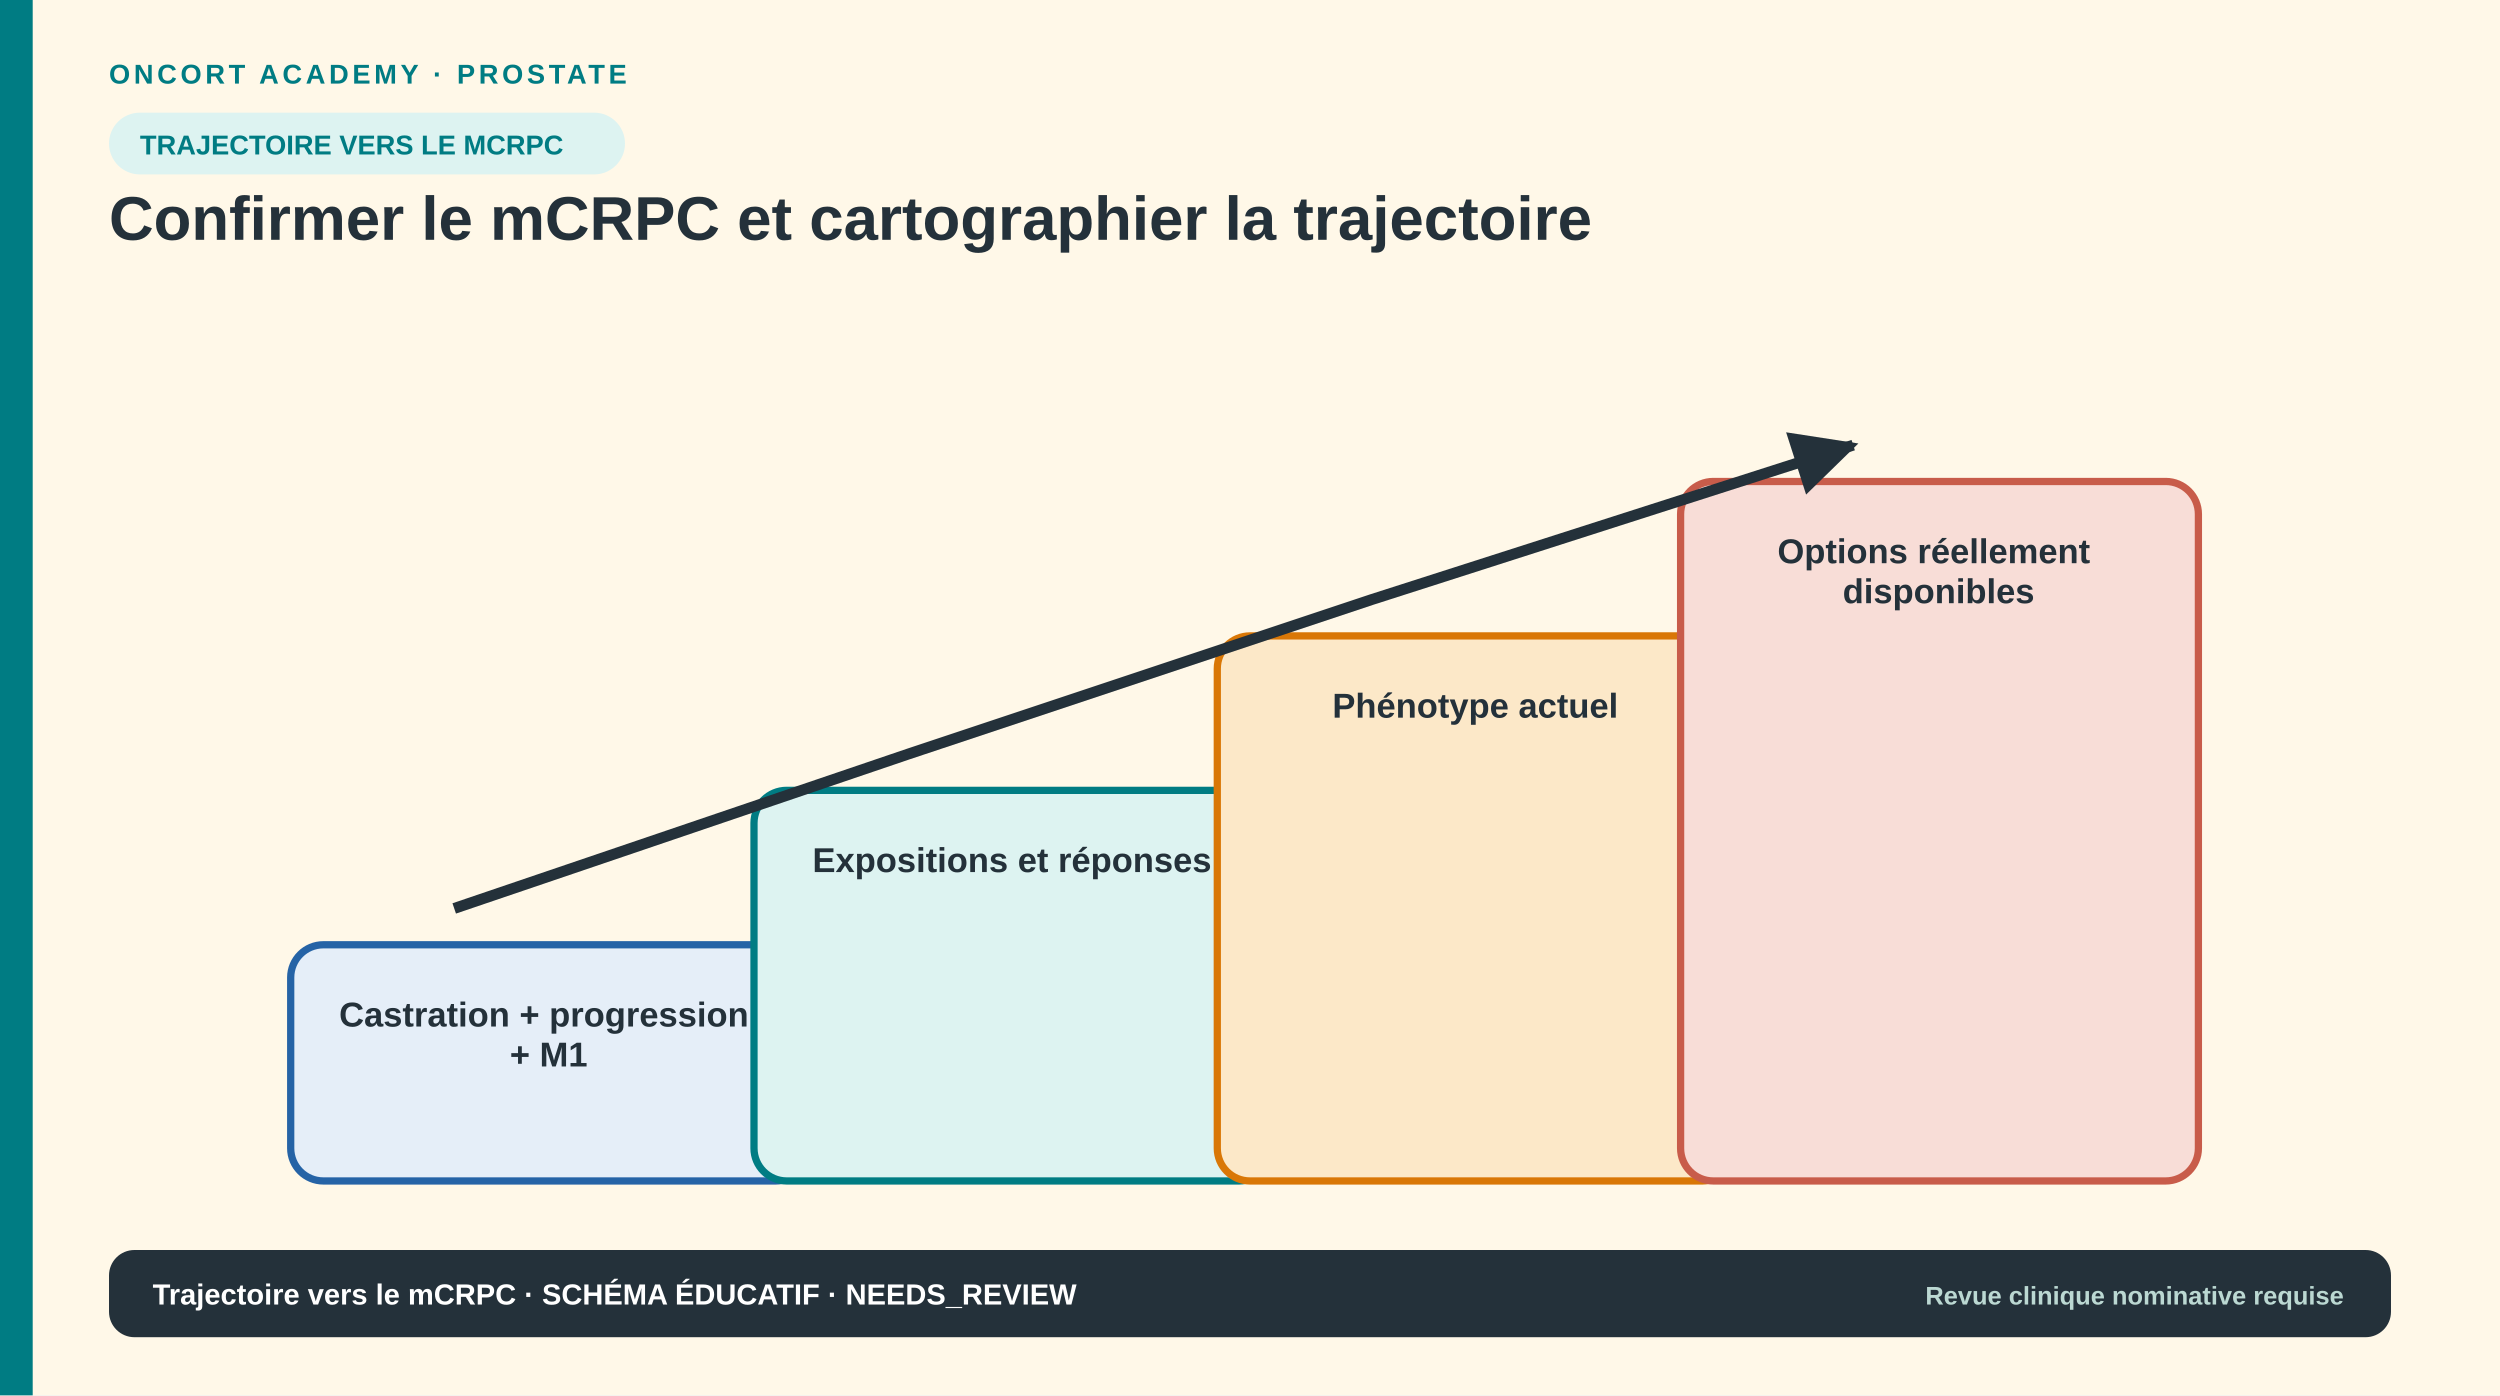
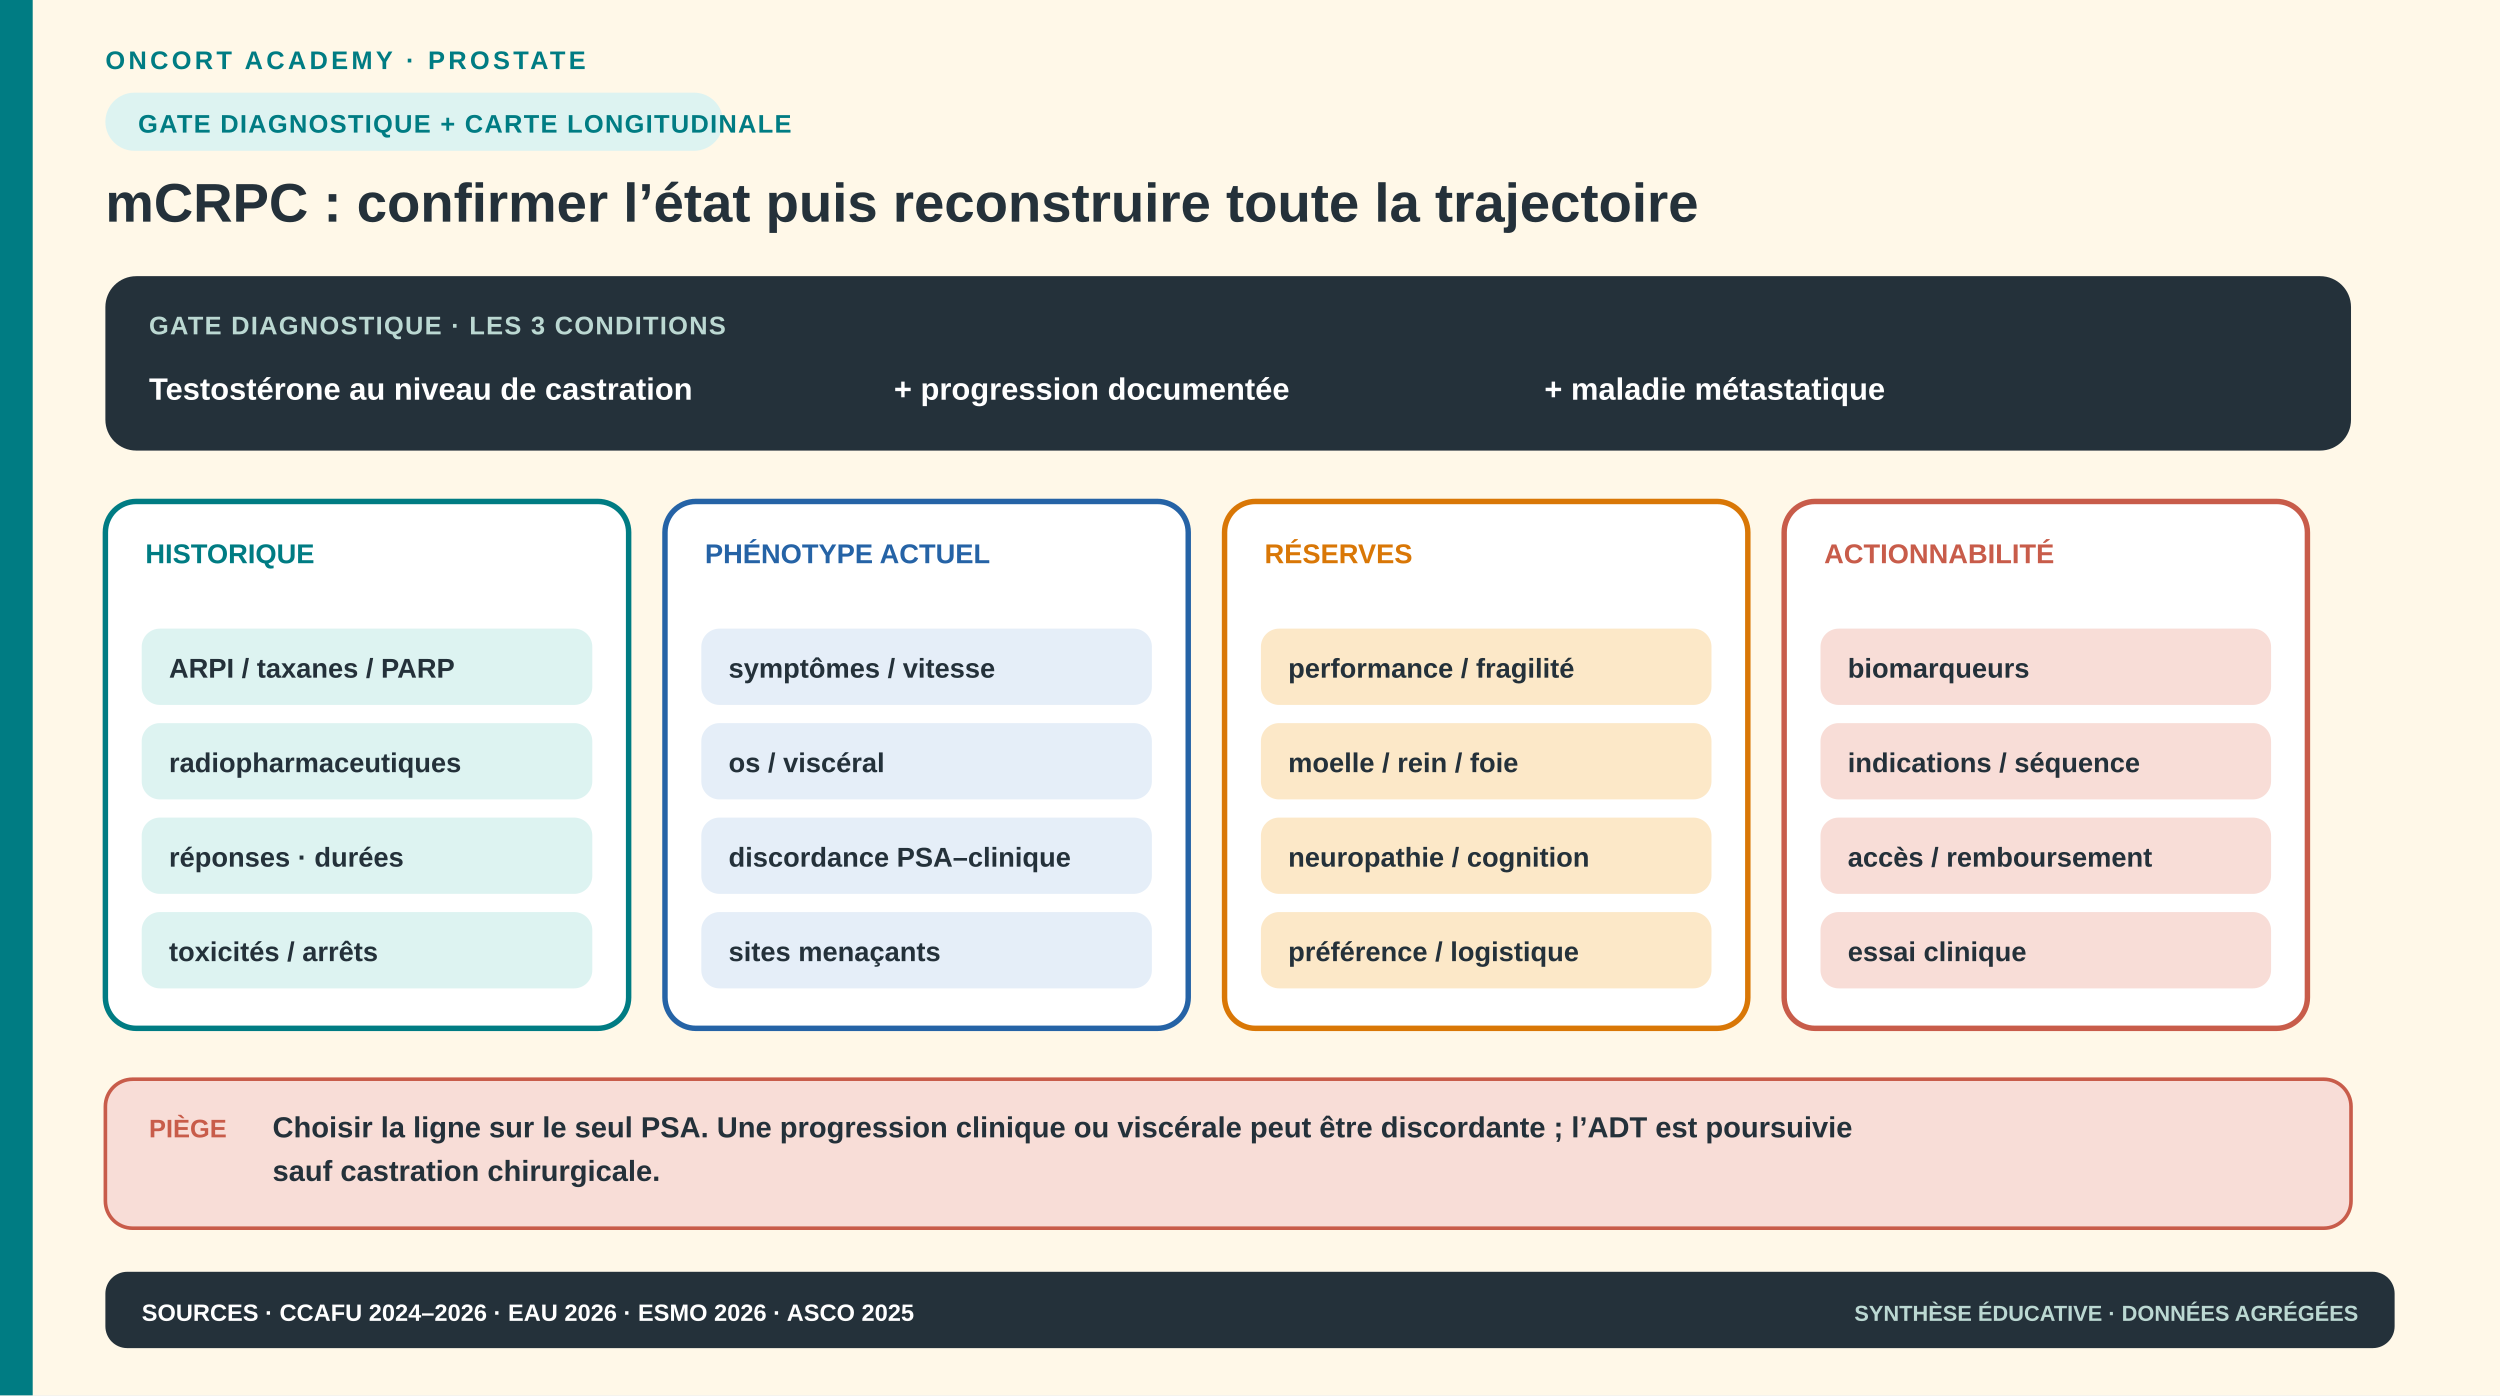
<svg xmlns="http://www.w3.org/2000/svg" width="1376" height="768" viewBox="0 0 1376 768" role="img" aria-labelledby="title desc">
  <defs>
-     <marker id="arrow" markerWidth="6" markerHeight="6" refX="5.5" refY="3" orient="auto">
-       <path d="M 0 0 L 6 3 L 0 6 z" fill="#24313A" />
+     <marker id="arrow" markerWidth="8" markerHeight="8" refX="7" refY="4" orient="auto">
+       <path d="M0,0 L8,4 L0,8 z" fill="#24313A" />
    </marker>
  </defs>
  <rect width="1376" height="768" fill="#FFF8E8" />
  <rect width="18" height="768" fill="#007C83" />
-   <text x="60" y="46" font-family="Arial, Helvetica, sans-serif" font-size="15" font-weight="800" fill="#007C83" letter-spacing="2">ONCORT ACADEMY · PROSTATE</text>
-   <rect x="60" y="62" width="284" height="34" rx="17" fill="#DDF3F1" />
-   <text x="77" y="85" font-family="Arial, Helvetica, sans-serif" font-size="15" font-weight="800" fill="#007C83">TRAJECTOIRE VERS LE MCRPC</text>
-   <text x="60" y="132" font-family="Arial, Helvetica, sans-serif" font-size="34" font-weight="800" fill="#24313A" text-anchor="start">
-     <tspan x="60" dy="0">Confirmer le mCRPC et cartographier la trajectoire</tspan>
+   <text x="58" y="38" font-family="Arial, Helvetica, sans-serif" font-size="14" font-weight="800" fill="#007C83" text-anchor="start" letter-spacing="1.8">ONCORT ACADEMY · PROSTATE</text>
+   <rect x="58" y="51" width="340" height="32" rx="16" fill="#DDF3F1" stroke="#DDF3F1" stroke-width="0" />
+   <text x="76" y="73" font-family="Arial, Helvetica, sans-serif" font-size="14" font-weight="800" fill="#007C83" text-anchor="start" letter-spacing="0.7">GATE DIAGNOSTIQUE + CARTE LONGITUDINALE</text>
+   <text x="58" y="122" font-family="Arial, Helvetica, sans-serif" font-size="30" font-weight="800" fill="#24313A" text-anchor="start" letter-spacing="0">mCRPC : confirmer l’état puis reconstruire toute la trajectoire</text>
+   <rect x="58" y="152" width="1236" height="96" rx="17" fill="#24313A" stroke="#24313A" stroke-width="0" />
+   <text x="82" y="184" font-family="Arial, Helvetica, sans-serif" font-size="14" font-weight="850" fill="#BBD8D2" text-anchor="start" letter-spacing="0.7">GATE DIAGNOSTIQUE · LES 3 CONDITIONS</text>
+   <text x="82" y="220" font-family="Arial, Helvetica, sans-serif" font-size="17" font-weight="800" fill="#FFFFFF" text-anchor="start" letter-spacing="0">Testostérone au niveau de castration</text>
+   <text x="492" y="220" font-family="Arial, Helvetica, sans-serif" font-size="17" font-weight="800" fill="#FFFFFF" text-anchor="start" letter-spacing="0">+ progression documentée</text>
+   <text x="850" y="220" font-family="Arial, Helvetica, sans-serif" font-size="17" font-weight="800" fill="#FFFFFF" text-anchor="start" letter-spacing="0">+ maladie métastatique</text>
+   <rect x="58" y="276" width="288" height="290" rx="17" fill="#FFFFFF" stroke="#007C83" stroke-width="3" />
+   <text x="80" y="310" font-family="Arial, Helvetica, sans-serif" font-size="15" font-weight="850" fill="#007C83" text-anchor="start" letter-spacing="0">HISTORIQUE</text>
+   <rect x="78" y="346" width="248" height="42" rx="10" fill="#DDF3F1" stroke="#DDF3F1" stroke-width="0" />
+   <text x="93" y="373" font-family="Arial, Helvetica, sans-serif" font-size="15" font-weight="750" fill="#24313A" text-anchor="start" letter-spacing="0">ARPI / taxanes / PARP</text>
+   <rect x="78" y="398" width="248" height="42" rx="10" fill="#DDF3F1" stroke="#DDF3F1" stroke-width="0" />
+   <text x="93" y="425" font-family="Arial, Helvetica, sans-serif" font-size="15" font-weight="750" fill="#24313A" text-anchor="start" letter-spacing="0">radiopharmaceutiques</text>
+   <rect x="78" y="450" width="248" height="42" rx="10" fill="#DDF3F1" stroke="#DDF3F1" stroke-width="0" />
+   <text x="93" y="477" font-family="Arial, Helvetica, sans-serif" font-size="15" font-weight="750" fill="#24313A" text-anchor="start" letter-spacing="0">réponses · durées</text>
+   <rect x="78" y="502" width="248" height="42" rx="10" fill="#DDF3F1" stroke="#DDF3F1" stroke-width="0" />
+   <text x="93" y="529" font-family="Arial, Helvetica, sans-serif" font-size="15" font-weight="750" fill="#24313A" text-anchor="start" letter-spacing="0">toxicités / arrêts</text>
+   <rect x="366" y="276" width="288" height="290" rx="17" fill="#FFFFFF" stroke="#2563A6" stroke-width="3" />
+   <text x="388" y="310" font-family="Arial, Helvetica, sans-serif" font-size="15" font-weight="850" fill="#2563A6" text-anchor="start" letter-spacing="0">PHÉNOTYPE ACTUEL</text>
+   <rect x="386" y="346" width="248" height="42" rx="10" fill="#E5EEF8" stroke="#E5EEF8" stroke-width="0" />
+   <text x="401" y="373" font-family="Arial, Helvetica, sans-serif" font-size="15" font-weight="750" fill="#24313A" text-anchor="start" letter-spacing="0">symptômes / vitesse</text>
+   <rect x="386" y="398" width="248" height="42" rx="10" fill="#E5EEF8" stroke="#E5EEF8" stroke-width="0" />
+   <text x="401" y="425" font-family="Arial, Helvetica, sans-serif" font-size="15" font-weight="750" fill="#24313A" text-anchor="start" letter-spacing="0">os / viscéral</text>
+   <rect x="386" y="450" width="248" height="42" rx="10" fill="#E5EEF8" stroke="#E5EEF8" stroke-width="0" />
+   <text x="401" y="477" font-family="Arial, Helvetica, sans-serif" font-size="15" font-weight="750" fill="#24313A" text-anchor="start" letter-spacing="0">discordance PSA–clinique</text>
+   <rect x="386" y="502" width="248" height="42" rx="10" fill="#E5EEF8" stroke="#E5EEF8" stroke-width="0" />
+   <text x="401" y="529" font-family="Arial, Helvetica, sans-serif" font-size="15" font-weight="750" fill="#24313A" text-anchor="start" letter-spacing="0">sites menaçants</text>
+   <rect x="674" y="276" width="288" height="290" rx="17" fill="#FFFFFF" stroke="#D97706" stroke-width="3" />
+   <text x="696" y="310" font-family="Arial, Helvetica, sans-serif" font-size="15" font-weight="850" fill="#D97706" text-anchor="start" letter-spacing="0">RÉSERVES</text>
+   <rect x="694" y="346" width="248" height="42" rx="10" fill="#FCE8C8" stroke="#FCE8C8" stroke-width="0" />
+   <text x="709" y="373" font-family="Arial, Helvetica, sans-serif" font-size="15" font-weight="750" fill="#24313A" text-anchor="start" letter-spacing="0">performance / fragilité</text>
+   <rect x="694" y="398" width="248" height="42" rx="10" fill="#FCE8C8" stroke="#FCE8C8" stroke-width="0" />
+   <text x="709" y="425" font-family="Arial, Helvetica, sans-serif" font-size="15" font-weight="750" fill="#24313A" text-anchor="start" letter-spacing="0">moelle / rein / foie</text>
+   <rect x="694" y="450" width="248" height="42" rx="10" fill="#FCE8C8" stroke="#FCE8C8" stroke-width="0" />
+   <text x="709" y="477" font-family="Arial, Helvetica, sans-serif" font-size="15" font-weight="750" fill="#24313A" text-anchor="start" letter-spacing="0">neuropathie / cognition</text>
+   <rect x="694" y="502" width="248" height="42" rx="10" fill="#FCE8C8" stroke="#FCE8C8" stroke-width="0" />
+   <text x="709" y="529" font-family="Arial, Helvetica, sans-serif" font-size="15" font-weight="750" fill="#24313A" text-anchor="start" letter-spacing="0">préférence / logistique</text>
+   <rect x="982" y="276" width="288" height="290" rx="17" fill="#FFFFFF" stroke="#C85C4A" stroke-width="3" />
+   <text x="1004" y="310" font-family="Arial, Helvetica, sans-serif" font-size="15" font-weight="850" fill="#C85C4A" text-anchor="start" letter-spacing="0">ACTIONNABILITÉ</text>
+   <rect x="1002" y="346" width="248" height="42" rx="10" fill="#F8DDD7" stroke="#F8DDD7" stroke-width="0" />
+   <text x="1017" y="373" font-family="Arial, Helvetica, sans-serif" font-size="15" font-weight="750" fill="#24313A" text-anchor="start" letter-spacing="0">biomarqueurs</text>
+   <rect x="1002" y="398" width="248" height="42" rx="10" fill="#F8DDD7" stroke="#F8DDD7" stroke-width="0" />
+   <text x="1017" y="425" font-family="Arial, Helvetica, sans-serif" font-size="15" font-weight="750" fill="#24313A" text-anchor="start" letter-spacing="0">indications / séquence</text>
+   <rect x="1002" y="450" width="248" height="42" rx="10" fill="#F8DDD7" stroke="#F8DDD7" stroke-width="0" />
+   <text x="1017" y="477" font-family="Arial, Helvetica, sans-serif" font-size="15" font-weight="750" fill="#24313A" text-anchor="start" letter-spacing="0">accès / remboursement</text>
+   <rect x="1002" y="502" width="248" height="42" rx="10" fill="#F8DDD7" stroke="#F8DDD7" stroke-width="0" />
+   <text x="1017" y="529" font-family="Arial, Helvetica, sans-serif" font-size="15" font-weight="750" fill="#24313A" text-anchor="start" letter-spacing="0">essai clinique</text>
+   <rect x="58" y="594" width="1236" height="82" rx="15" fill="#F8DDD7" stroke="#C85C4A" stroke-width="2" />
+   <text x="82" y="626" font-family="Arial, Helvetica, sans-serif" font-size="14" font-weight="850" fill="#C85C4A" text-anchor="start" letter-spacing="0">PIÈGE</text>
+   <text x="150" y="626" font-family="Arial, Helvetica, sans-serif" font-size="16" font-weight="800" fill="#24313A" text-anchor="start">
+     <tspan x="150" dy="0">Choisir la ligne sur le seul PSA. Une progression clinique ou viscérale peut être discordante ; l’ADT est poursuivie</tspan>
+     <tspan x="150" dy="24">sauf castration chirurgicale.</tspan>
  </text>
-   <g>
-     <rect x="160" y="520" width="285" height="130" rx="18" fill="#E5EEF8" stroke="#2563A6" stroke-width="4" />
-     <text x="302" y="565" font-family="Arial, Helvetica, sans-serif" font-size="19" font-weight="750" fill="#24313A" text-anchor="middle">
-       <tspan x="302" dy="0">Castration + progression</tspan>
-       <tspan x="302" dy="22">+ M1</tspan>
-     </text>
-   </g>
-   <g>
-     <rect x="415" y="435" width="285" height="215" rx="18" fill="#DDF3F1" stroke="#007C83" stroke-width="4" />
-     <text x="557" y="480" font-family="Arial, Helvetica, sans-serif" font-size="19" font-weight="750" fill="#24313A" text-anchor="middle">
-       <tspan x="557" dy="0">Expositions et réponses</tspan>
-     </text>
-   </g>
-   <g>
-     <rect x="670" y="350" width="285" height="300" rx="18" fill="#FCE8C8" stroke="#D97706" stroke-width="4" />
-     <text x="812" y="395" font-family="Arial, Helvetica, sans-serif" font-size="19" font-weight="750" fill="#24313A" text-anchor="middle">
-       <tspan x="812" dy="0">Phénotype actuel</tspan>
-     </text>
-   </g>
-   <g>
-     <rect x="925" y="265" width="285" height="385" rx="18" fill="#F8DDD7" stroke="#C85C4A" stroke-width="4" />
-     <text x="1067" y="310" font-family="Arial, Helvetica, sans-serif" font-size="19" font-weight="750" fill="#24313A" text-anchor="middle">
-       <tspan x="1067" dy="0">Options réellement</tspan>
-       <tspan x="1067" dy="22">disponibles</tspan>
-     </text>
-   </g>
-   <path d="M 250 500 L 500 415 L 755 330 L 1020 245" fill="none" stroke="#24313A" stroke-width="6" marker-end="url(#arrow)" />
-   <rect x="60" y="688" width="1256" height="48" rx="14" fill="#24313A" />
-   <text x="84" y="718" font-family="Arial, Helvetica, sans-serif" font-size="16" font-weight="750" fill="#FFFFFF">Trajectoire vers le mCRPC · SCHÉMA ÉDUCATIF · NEEDS_REVIEW</text>
-   <text x="1290" y="718" font-family="Arial, Helvetica, sans-serif" font-size="14" font-weight="650" fill="#BBD8D2" text-anchor="end">Revue clinique nominative requise</text>
+   <rect x="58" y="700" width="1260" height="42" rx="12" fill="#24313A" stroke="#24313A" stroke-width="0" />
+   <text x="78" y="727" font-family="Arial, Helvetica, sans-serif" font-size="13" font-weight="700" fill="#FFFFFF" text-anchor="start" letter-spacing="0">SOURCES · CCAFU 2024–2026 · EAU 2026 · ESMO 2026 · ASCO 2025</text>
+   <text x="1298" y="727" font-family="Arial, Helvetica, sans-serif" font-size="12" font-weight="700" fill="#BBD8D2" text-anchor="end" letter-spacing="0">SYNTHÈSE ÉDUCATIVE · DONNÉES AGRÉGÉES</text>
</svg>
